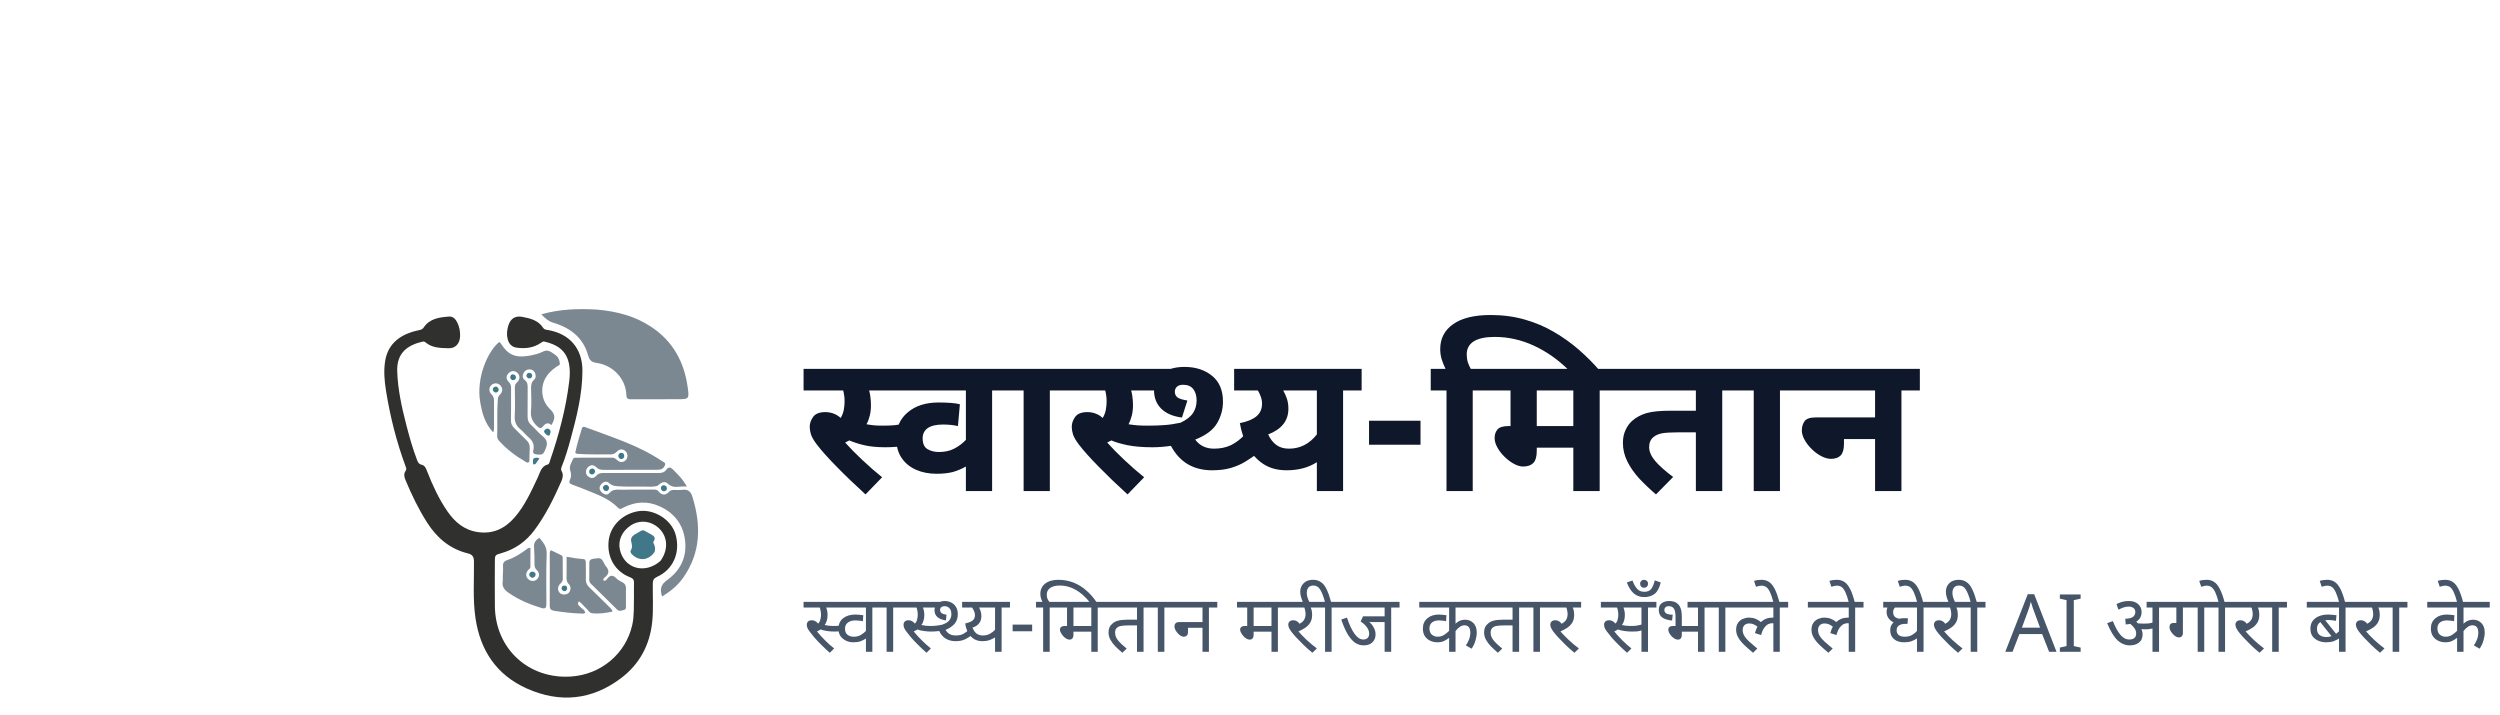
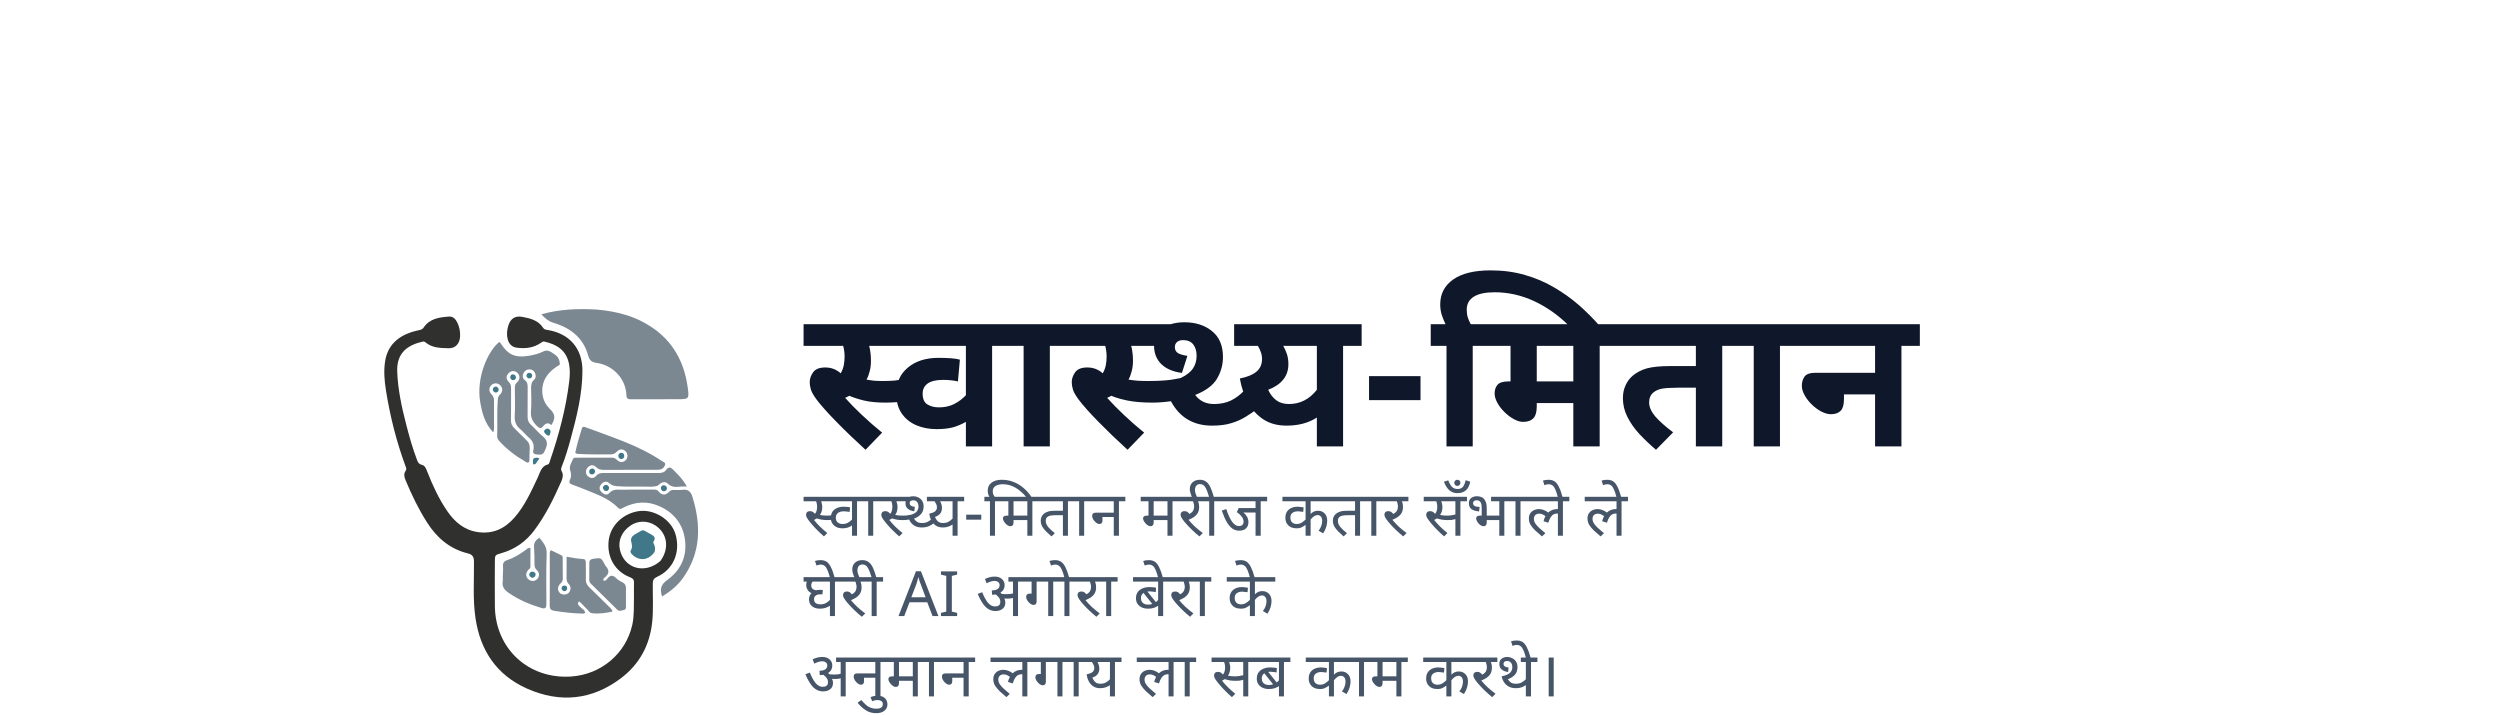
<svg xmlns="http://www.w3.org/2000/svg" width="280" height="80" viewBox="0 0 280 80" fill="none" role="img" aria-labelledby="logoTitle logoDesc">
  <rect width="580" height="500" rx="12" fill="none" />
  <g transform="translate(10 4) scale(0.1)">
    <path fill="#30312fff" opacity="1" stroke="none" d="M610.031,628 C610.035,622.502 609.93,617.499 610.077,612.505 C610.169,609.38 608.944,607.774 605.947,606.651 C588.815,600.232 579.435,584.029 581.733,565.242 C583.816,548.212 597.915,535.13 615.274,532.474 C632.085,529.902 651.969,541.58 656.741,558.909 C662.226,578.823 654.052,597.864 635.889,606.074 C632.186,607.747 631.181,609.801 631.13,613.606 C630.942,627.756 631.93,641.919 630.528,656.06 C627.919,682.356 616.262,703.972 595.323,719.716 C562.817,744.157 527.08,747.604 490.205,731.199 C456.287,716.11 437.925,688.73 432.531,652.247 C429.416,631.181 431.058,610.009 430.838,588.887 C430.78,583.306 429.002,581.032 423.735,579.729 C403.722,574.778 389.214,562.258 378.342,545.227 C368.729,530.166 361.002,514.114 354.143,497.635 C352.672,494.101 351.928,490.608 354.387,487.197 C355.552,485.581 354.91,484.097 354.316,482.49 C344.121,454.923 336.947,426.57 332.322,397.559 C330.585,386.665 329.606,375.679 331.301,364.745 C334.025,347.18 345.168,336.949 361.544,331.736 C364.39,330.83 367.346,330.269 370.251,329.551 C371.899,329.144 373.346,328.522 374.362,326.991 C381.268,316.584 392.324,315.328 403.265,314.544 C407.482,314.242 410.486,317.642 412.308,321.476 C414.639,326.38 415.578,331.559 415.291,337.007 C414.882,344.776 410.179,350.261 402.404,350.032 C393.367,349.767 383.968,349.787 376.399,343.343 C375.429,342.517 374.377,342.377 373.141,342.664 C357.044,346.404 344.215,354.827 344.879,375.602 C345.531,396.034 349.888,415.85 354.963,435.513 C358.454,449.037 362.203,462.51 367.249,475.576 C368.204,478.05 369.352,479.88 372.204,480.514 C375.953,481.347 377.109,484.623 378.347,487.787 C384.489,503.486 391.487,518.773 401.108,532.694 C409.431,544.737 419.878,553.674 435.071,555.916 C452.05,558.42 465.408,552.041 476.274,539.613 C487.827,526.399 494.843,510.472 502.285,494.824 C504.999,489.117 506.017,482.134 513.703,480.125 C515.257,479.719 515.5,477.447 516.039,475.881 C525.927,447.179 533.713,417.951 537.463,387.771 C538.282,381.18 538.604,374.373 537.348,367.831 C534.411,352.536 524.078,345.868 509.758,342.574 C508.287,342.235 507.292,342.931 506.15,343.744 C497.809,349.681 488.357,350.718 478.576,349.381 C473.051,348.625 469.878,344.946 468.53,339.559 C467.27,334.523 467.871,329.584 469.304,324.766 C471.606,317.033 476.904,313.366 484.854,314.865 C493.841,316.56 502.907,318.646 508.38,327.299 C509.568,329.177 511.76,329.283 513.708,329.615 C538.123,333.778 552.414,350.546 552.329,375.368 C552.239,401.591 545.885,426.781 539.067,451.849 C536.23,462.283 533.11,472.653 529.112,482.725 C528.48,484.316 528.021,485.868 528.959,487.512 C531.274,491.567 530.314,495.421 528.546,499.435 C520.138,518.527 510.963,537.205 498.416,553.98 C489.063,566.484 476.879,575.132 461.766,579.478 C454.28,581.63 454.261,581.657 454.251,589.24 C454.229,605.903 454.035,622.568 454.27,639.228 C454.938,686.668 492.044,720.786 539.427,717.714 C573.151,715.527 600.963,692.142 608.141,659.847 C610.438,649.514 609.769,638.972 610.031,628 M639.72,588.193 C649.966,574.159 647.558,557.401 634.014,548.491 C625.48,542.877 614.651,542.899 606.292,548.548 C596.589,555.104 592.066,565.187 594.242,575.408 C598.788,596.753 622.216,603.678 639.72,588.193 z" />
    <path fill="#00192b84" opacity="1" stroke="none" d="M568.904,306.762 C590.713,308.714 610.965,313.957 629.131,325.916 C653.602,342.026 666.288,365.277 670.214,393.711 C672.052,407.019 671.721,407.088 658.391,407.117 C641.226,407.153 624.059,407.084 606.894,407.212 C603.265,407.239 601.674,406.495 601.532,402.267 C600.936,384.442 586.742,369.065 568.284,366.454 C562.677,365.661 560.226,363.566 558.679,357.976 C553.117,337.883 538.425,326.951 519.268,321.3 C514.167,319.795 510.713,316.589 506.242,312.036 C527.277,306.141 547.764,305.508 568.904,306.762 z" />
    <path fill="#00192b84" opacity="1" stroke="none" d="M636.599,504.039 C631.004,505.693 625.64,504.969 620.337,504.976 C610.846,504.99 601.352,505.219 591.856,504.592 C588.255,504.354 585.211,503.857 582.427,501.195 C579.502,498.4 576.252,499.258 573.638,502.104 C571.2,504.757 570.651,507.659 573.209,510.596 C575.814,513.59 579.712,515.327 582.346,512.311 C586.972,507.013 592.671,508.659 597.994,508.504 C609.646,508.165 621.316,508.449 632.977,508.378 C634.968,508.366 636.281,508.868 637.649,510.481 C641.348,514.843 645.276,515.055 649.118,511.017 C650.828,509.22 652.572,508.678 654.83,508.71 C657.995,508.754 661.21,509.028 664.319,508.596 C670.341,507.76 673.615,510.408 675.349,515.938 C685.349,547.806 685.173,578.558 665.191,607.021 C659.015,615.819 650.771,622.438 641.526,628.107 C638.71,619.358 640.521,614.482 647.222,609.654 C661.908,599.074 669.131,584.448 667.407,566.538 C665.632,548.087 655.666,534.589 638.559,526.96 C624.909,520.872 611.352,521.762 598.109,528.552 C596.255,529.503 594.503,531.051 592.324,528.802 C582.87,519.05 570.482,514.393 558.27,509.471 C552.555,507.167 546.828,504.88 541.027,502.806 C538.069,501.749 536.867,500.306 538.416,497.264 C540.112,493.933 539.79,490.57 538.684,487.08 C537.115,482.126 540.123,478.094 541.903,473.893 C542.569,472.321 544.5,472.63 545.966,472.627 C559.131,472.603 572.297,472.66 585.463,472.587 C587.867,472.574 589.432,473.64 591.088,475.213 C594.239,478.207 598.129,478.141 600.863,475.374 C603.461,472.744 603.365,468.038 600.66,465.433 C597.759,462.641 594.009,462.571 590.919,465.814 C588.902,467.929 586.832,468.94 583.957,468.92 C571.796,468.837 559.631,469.16 547.48,468.37 C546.486,468.305 545.465,468.333 544.275,467.008 C546.228,458.004 548.883,448.8 551.753,439.653 C552.355,437.733 553.892,437.769 555.432,438.357 C584.639,449.515 614.829,458.459 641.106,476.228 C642.753,477.342 645.782,477.977 644.857,480.76 C643.955,483.472 641.865,485.62 638.699,485.96 C636.717,486.173 634.707,486.171 632.709,486.173 C613.877,486.193 595.044,486.153 576.212,486.238 C572.921,486.253 570.235,485.793 567.706,483.19 C564.949,480.352 561.406,480.314 558.404,483.354 C555.605,486.189 555.521,490.788 558.282,493.23 C561.373,495.962 564.956,496.181 567.603,493.055 C570.13,490.072 573.021,489.716 576.459,489.724 C596.791,489.772 617.124,489.667 637.456,489.777 C641.029,489.797 644.022,489.223 646.193,486.166 C648.429,483.018 650.745,482.901 653.54,485.707 C659.024,491.213 664.723,496.513 669.258,504.999 C661.383,503.928 654.436,507.937 648.178,501.875 C644.922,498.721 641.163,499.597 636.599,504.039 z" />
    <path fill="#00192b84" opacity="1" stroke="none" d="M492.899,476.807 C491.299,479.237 489.818,477.816 488.47,477.045 C477.705,470.889 467.937,463.451 459.507,454.315 C458.017,452.699 456.775,451.027 456.854,448.614 C457.298,434.968 456.5,421.302 457.528,407.66 C457.696,405.426 458.137,403.676 459.923,401.981 C463.382,398.7 463.269,394.484 460.144,391.411 C457.356,388.671 453.097,388.661 450.233,391.387 C447.446,394.04 447.291,398.543 450.488,401.636 C452.802,403.874 453.32,406.261 453.298,409.216 C453.223,419.377 453.3,429.538 453.29,439.699 C453.289,441.158 453.127,442.616 452.436,444.25 C443.105,434.582 439.817,422.346 437.735,409.647 C433.374,383.042 446.143,353.775 458.88,343.221 C459.864,343.194 460.365,343.898 460.803,344.593 C468.967,357.541 477.312,361.172 492.869,358.381 C498.274,357.411 503.569,356.141 508.559,353.6 C513.853,350.904 517.792,354.735 521.704,357.322 C525.039,359.527 526.711,363.088 527.032,367.079 C527.202,369.189 525.065,369.531 523.748,370.415 C513.628,377.203 506.851,385.953 507.326,398.815 C507.609,406.466 510.625,413.002 516.142,418.32 C521.86,423.832 522.311,428.587 517.491,436.122 C513.789,432.59 510.87,434.199 508.15,437.599 C506.226,440.004 504.503,439.956 502.012,437.659 C496.828,432.88 493.988,427.78 494.696,420.286 C495.475,412.032 494.913,403.645 494.822,395.317 C494.781,391.584 494.939,388.176 498.113,385.363 C500.448,383.293 500.398,380.187 499.102,377.469 C497.854,374.854 495.381,373.519 492.546,373.702 C489.291,373.912 487.074,375.824 485.915,378.965 C484.909,381.69 485.57,384.116 487.732,385.683 C490.762,387.88 490.995,390.786 490.975,394.055 C490.912,404.882 491.04,415.711 490.915,426.537 C490.871,430.259 491.786,433.189 494.682,435.794 C499.258,439.91 503.112,444.883 507.92,448.67 C513.057,452.717 513.456,456.933 511.188,462.554 C508.637,468.876 507.741,469.651 500.944,468.956 C498.06,468.66 496.568,467.513 497.297,464.45 C498.709,458.518 496.88,453.868 492.204,449.947 C488.9,447.176 486.296,443.559 482.941,440.864 C477.981,436.878 476.141,432.227 476.503,425.77 C477.089,415.309 476.703,404.79 476.629,394.296 C476.612,391.831 477.108,389.949 479.128,388.182 C482.465,385.261 482.596,380.929 479.926,378.045 C477.145,375.039 473.154,374.815 470.143,377.495 C466.68,380.577 466.389,384.432 469.921,387.918 C471.95,389.92 472.404,392.001 472.39,394.599 C472.326,406.593 472.525,418.59 472.262,430.578 C472.177,434.478 473.514,437.206 476.197,439.761 C480.777,444.123 485.1,448.755 489.704,453.09 C492.337,455.57 493.478,458.337 493.274,461.95 C493.001,466.768 493.072,471.606 492.899,476.807 z" />
    <path fill="#00192b84" opacity="1" stroke="none" d="M556.024,588.427 C556.132,595.538 556.289,602.199 556.147,608.852 C556.07,612.454 557.256,615.167 559.86,617.664 C567.785,625.262 575.526,633.052 583.37,640.735 C584.445,641.789 585.545,642.758 585.928,645.026 C578.218,646.562 570.605,647.8 562.894,646.762 C560.093,646.385 558.672,643.174 556.545,641.343 C553.681,638.877 551.625,635.524 548.286,633.486 C546.69,636.451 546.93,637.116 550.327,640.237 C552.222,641.978 554.776,643.176 555.395,645.964 C554.497,647.635 553.017,647.247 551.778,647.21 C541.294,646.898 530.891,645.751 520.541,644.069 C517.337,643.548 515.661,642.175 515.687,638.502 C515.826,619.028 515.734,599.553 515.735,580.078 C515.735,578.933 515.622,577.735 516.95,576.204 C520.863,578.098 524.996,580.006 529.031,582.104 C530.366,582.799 530.207,584.384 530.212,585.718 C530.241,593.208 530.203,600.699 530.318,608.188 C530.354,610.587 529.379,612.121 527.607,613.686 C524.399,616.519 524.216,621.01 526.801,623.945 C528.881,626.306 533.764,626.558 536.429,624.442 C539.366,622.11 540.004,617.076 537.073,614.204 C534.722,611.901 534.476,609.544 534.539,606.611 C534.697,599.167 534.591,591.718 534.591,583.546 C541.541,584.967 547.896,585.827 554.295,586.3 C554.885,586.343 555.399,587.392 556.024,588.427 z" />
    <path fill="#00192b84" opacity="1" stroke="none" d="M463.105,606.022 C463.221,601.874 463.686,598.184 463.367,594.564 C462.988,590.274 464.751,588.299 468.69,587.046 C476.226,584.648 482.723,580.212 489.143,575.705 C490.436,574.798 491.41,573.159 494.092,573.72 C494.092,580.818 494.141,588.04 494.05,595.26 C494.032,596.697 492.49,597.327 491.624,598.308 C488.62,601.709 488.57,605.67 491.483,608.544 C494.278,611.302 498.661,611.42 501.402,608.811 C504.386,605.971 504.62,601.711 501.313,598.636 C499.064,596.544 498.619,594.362 498.614,591.579 C498.603,585.259 498.596,578.921 498.119,572.626 C497.75,567.761 500.095,564.89 504.074,562.286 C508.354,567.595 512.576,572.15 512.275,580.035 C511.556,598.828 511.876,617.664 511.951,636.482 C511.968,640.733 510.827,642.248 506.394,640.923 C493.39,637.039 481.076,631.843 469.831,624.074 C465.019,620.75 461.943,617.163 463.08,611 C463.347,609.551 463.112,608.01 463.105,606.022 z" />
    <path fill="#00192b84" opacity="1" stroke="none" d="M601.034,620.295 C601.044,626.582 601.078,632.404 601.047,638.226 C601.036,640.168 601.467,642.505 598.793,643.119 C596.296,643.691 593.656,645.171 591.262,642.816 C581.425,633.136 571.599,623.445 561.771,613.755 C560.518,612.519 559.95,610.971 559.954,609.248 C559.972,602.927 560.051,596.608 560.066,590.288 C560.072,587.415 561.533,586.251 564.308,585.857 C573.42,584.561 573.409,584.487 577.693,592.908 C577.844,593.204 577.964,593.539 578.187,593.772 C582.821,598.604 582.427,602.948 577.057,606.965 C576.192,607.613 575.393,608.644 575.903,610.252 C578.019,611.041 579.35,609.358 580.27,608.095 C583.589,603.536 586.685,604.11 590.329,607.724 C592.066,609.446 594.279,610.85 596.517,611.867 C600.099,613.496 601.429,616.097 601.034,620.295 z" />
    <path fill="#155a6fd0" opacity="1" stroke="none" d="M510.593,445.511 C508.651,443.447 509.181,442.023 511.045,440.767 C512.659,439.68 514.26,439.769 515.565,441.098 C517.885,443.461 515.817,445.589 515.556,447.631 C512.956,448.462 512.065,446.775 510.593,445.511 z" />
    <path fill="#155a6fd0" opacity="1" stroke="none" d="M499.368,605.403 C497.294,607.698 495.392,607.519 493.631,605.67 C492.645,604.634 492.454,603.22 493.197,602.007 C494.142,600.463 495.679,599.821 497.447,600.442 C499.673,601.224 500.541,602.76 499.368,605.403 z" />
    <path fill="#155a6fd0" opacity="1" stroke="none" d="M576.896,509.396 C575.12,507.455 574.594,505.629 576.5,503.964 C577.685,502.93 579.203,502.667 580.619,503.69 C581.964,504.661 582.511,506.048 581.947,507.61 C581.123,509.89 579.468,510.554 576.896,509.396 z" />
    <path fill="#155a6fd0" opacity="1" stroke="none" d="M594.586,467.234 C597.567,466.865 599.106,468.001 599.17,470.695 C599.211,472.367 598.294,473.54 596.666,473.979 C595.235,474.366 593.914,473.867 593.194,472.647 C592.037,470.688 592.365,468.838 594.586,467.234 z" />
    <path fill="#155a6fd0" opacity="1" stroke="none" d="M646.44,504.956 C647.494,507.49 646.84,509.177 644.636,509.996 C643.119,510.56 641.73,510.036 640.813,508.614 C639.914,507.219 639.842,505.669 641.005,504.544 C642.641,502.96 644.513,503.045 646.44,504.956 z" />
    <path fill="#155a6fd0" opacity="1" stroke="none" d="M452.877,393.903 C455.312,392.224 457.004,392.968 458.127,394.985 C458.81,396.212 458.539,397.609 457.533,398.682 C456.493,399.79 455.152,399.973 453.896,399.227 C451.87,398.023 451.294,396.309 452.877,393.903 z" />
    <path fill="#155a6fd0" opacity="1" stroke="none" d="M499.703,479.681 C496.789,481.082 496.913,479.077 496.927,477.527 C496.944,475.642 496.524,473.296 499.271,472.865 C500.791,472.626 502.488,472.155 504.096,473.61 C502.702,475.552 501.318,477.481 499.703,479.681 z" />
    <path fill="#155a6fd0" opacity="1" stroke="none" d="M474.208,385.842 C471.579,384.856 471.04,383.081 471.775,380.972 C472.267,379.556 473.626,379.179 475.036,379.391 C476.717,379.645 477.684,380.77 477.822,382.385 C478.014,384.627 476.626,385.618 474.208,385.842 z" />
    <path fill="#155a6fd0" opacity="1" stroke="none" d="M560.325,486.303 C562.228,484.327 564.057,484.181 565.674,485.899 C566.786,487.08 566.674,488.624 565.754,489.969 C564.93,491.175 563.63,491.616 562.296,491.261 C559.865,490.613 559.512,488.809 560.325,486.303 z" />
    <path fill="#155a6fd0" opacity="1" stroke="none" d="M492.145,383.853 C489.551,382.631 489.136,380.867 490.267,378.829 C491.005,377.499 492.429,377.439 493.781,377.787 C495.23,378.16 496.053,379.201 496.02,380.665 C495.97,382.851 494.688,383.911 492.145,383.853 z" />
    <path fill="#155a6fd0" opacity="1" stroke="none" d="M529.01,619.74 C528.775,617.125 529.902,615.962 532.04,615.844 C533.481,615.764 534.6,616.453 535.014,617.89 C535.46,619.444 535.145,620.9 533.64,621.701 C531.671,622.749 530.212,621.881 529.01,619.74 z" />
    <path fill="#155a6fd0" opacity="1" stroke="none" d="M633.214,577.905 C627.033,587.754 615.689,588.916 607.846,580.868 C606.603,579.593 605.559,577.784 606.472,576.39 C608.654,573.059 607.765,569.942 606.955,566.547 C606.182,563.305 607.653,560.655 610.445,558.895 C612.836,557.388 615.348,556.073 617.782,554.632 C619.375,553.688 620.826,553.707 622.442,554.718 C624.692,556.125 627.051,557.365 629.403,558.6 C632.599,560.279 634.645,562.388 632.201,566.083 C631.252,567.518 631.942,568.593 632.55,569.767 C633.841,572.257 633.939,574.86 633.214,577.905 z" />
  </g>
-   <text x="90" y="55" font-family="'Noto Sans Devanagari', 'Mangal', 'Noto Sans Bengali', 'Noto Sans', sans-serif" font-size="22" font-weight="700" fill="#0F172A">
+   <text x="90" y="50" font-family="'Noto Sans Devanagari', 'Mangal', 'Noto Sans Bengali', 'Noto Sans', sans-serif" font-size="22" font-weight="700" fill="#0F172A">
    स्वास्थ्य-मितान
  </text>
-   <text x="90" y="73" font-family="'Noto Sans Devanagari', 'Mangal', 'Noto Sans Bengali', 'Noto Sans', sans-serif" font-size="9" fill="#475569">
-     स्वास्थ्य-मितान मरीज कतार सँभाले ले घेरी AI अगोरा बेरा के अनुमान लगाय ला सब काम करथे।
+   <text x="90" y="60" font-family="'Noto Sans Devanagari', 'Mangal', 'Noto Sans Bengali', 'Noto Sans', sans-serif" font-size="7" fill="#475569">
+     <tspan x="90" dy="0">
+       स्वास्थ्य-मितान मरीज कतार सँभाले ले
+     </tspan>
+     <tspan x="90" dy="9">
+       घेरी AI अगोरा बेरा के
+     </tspan>
+     <tspan x="90" dy="9">
+       अनुमान लगाय ला सब काम करथे।
+     </tspan>
  </text>
</svg>
